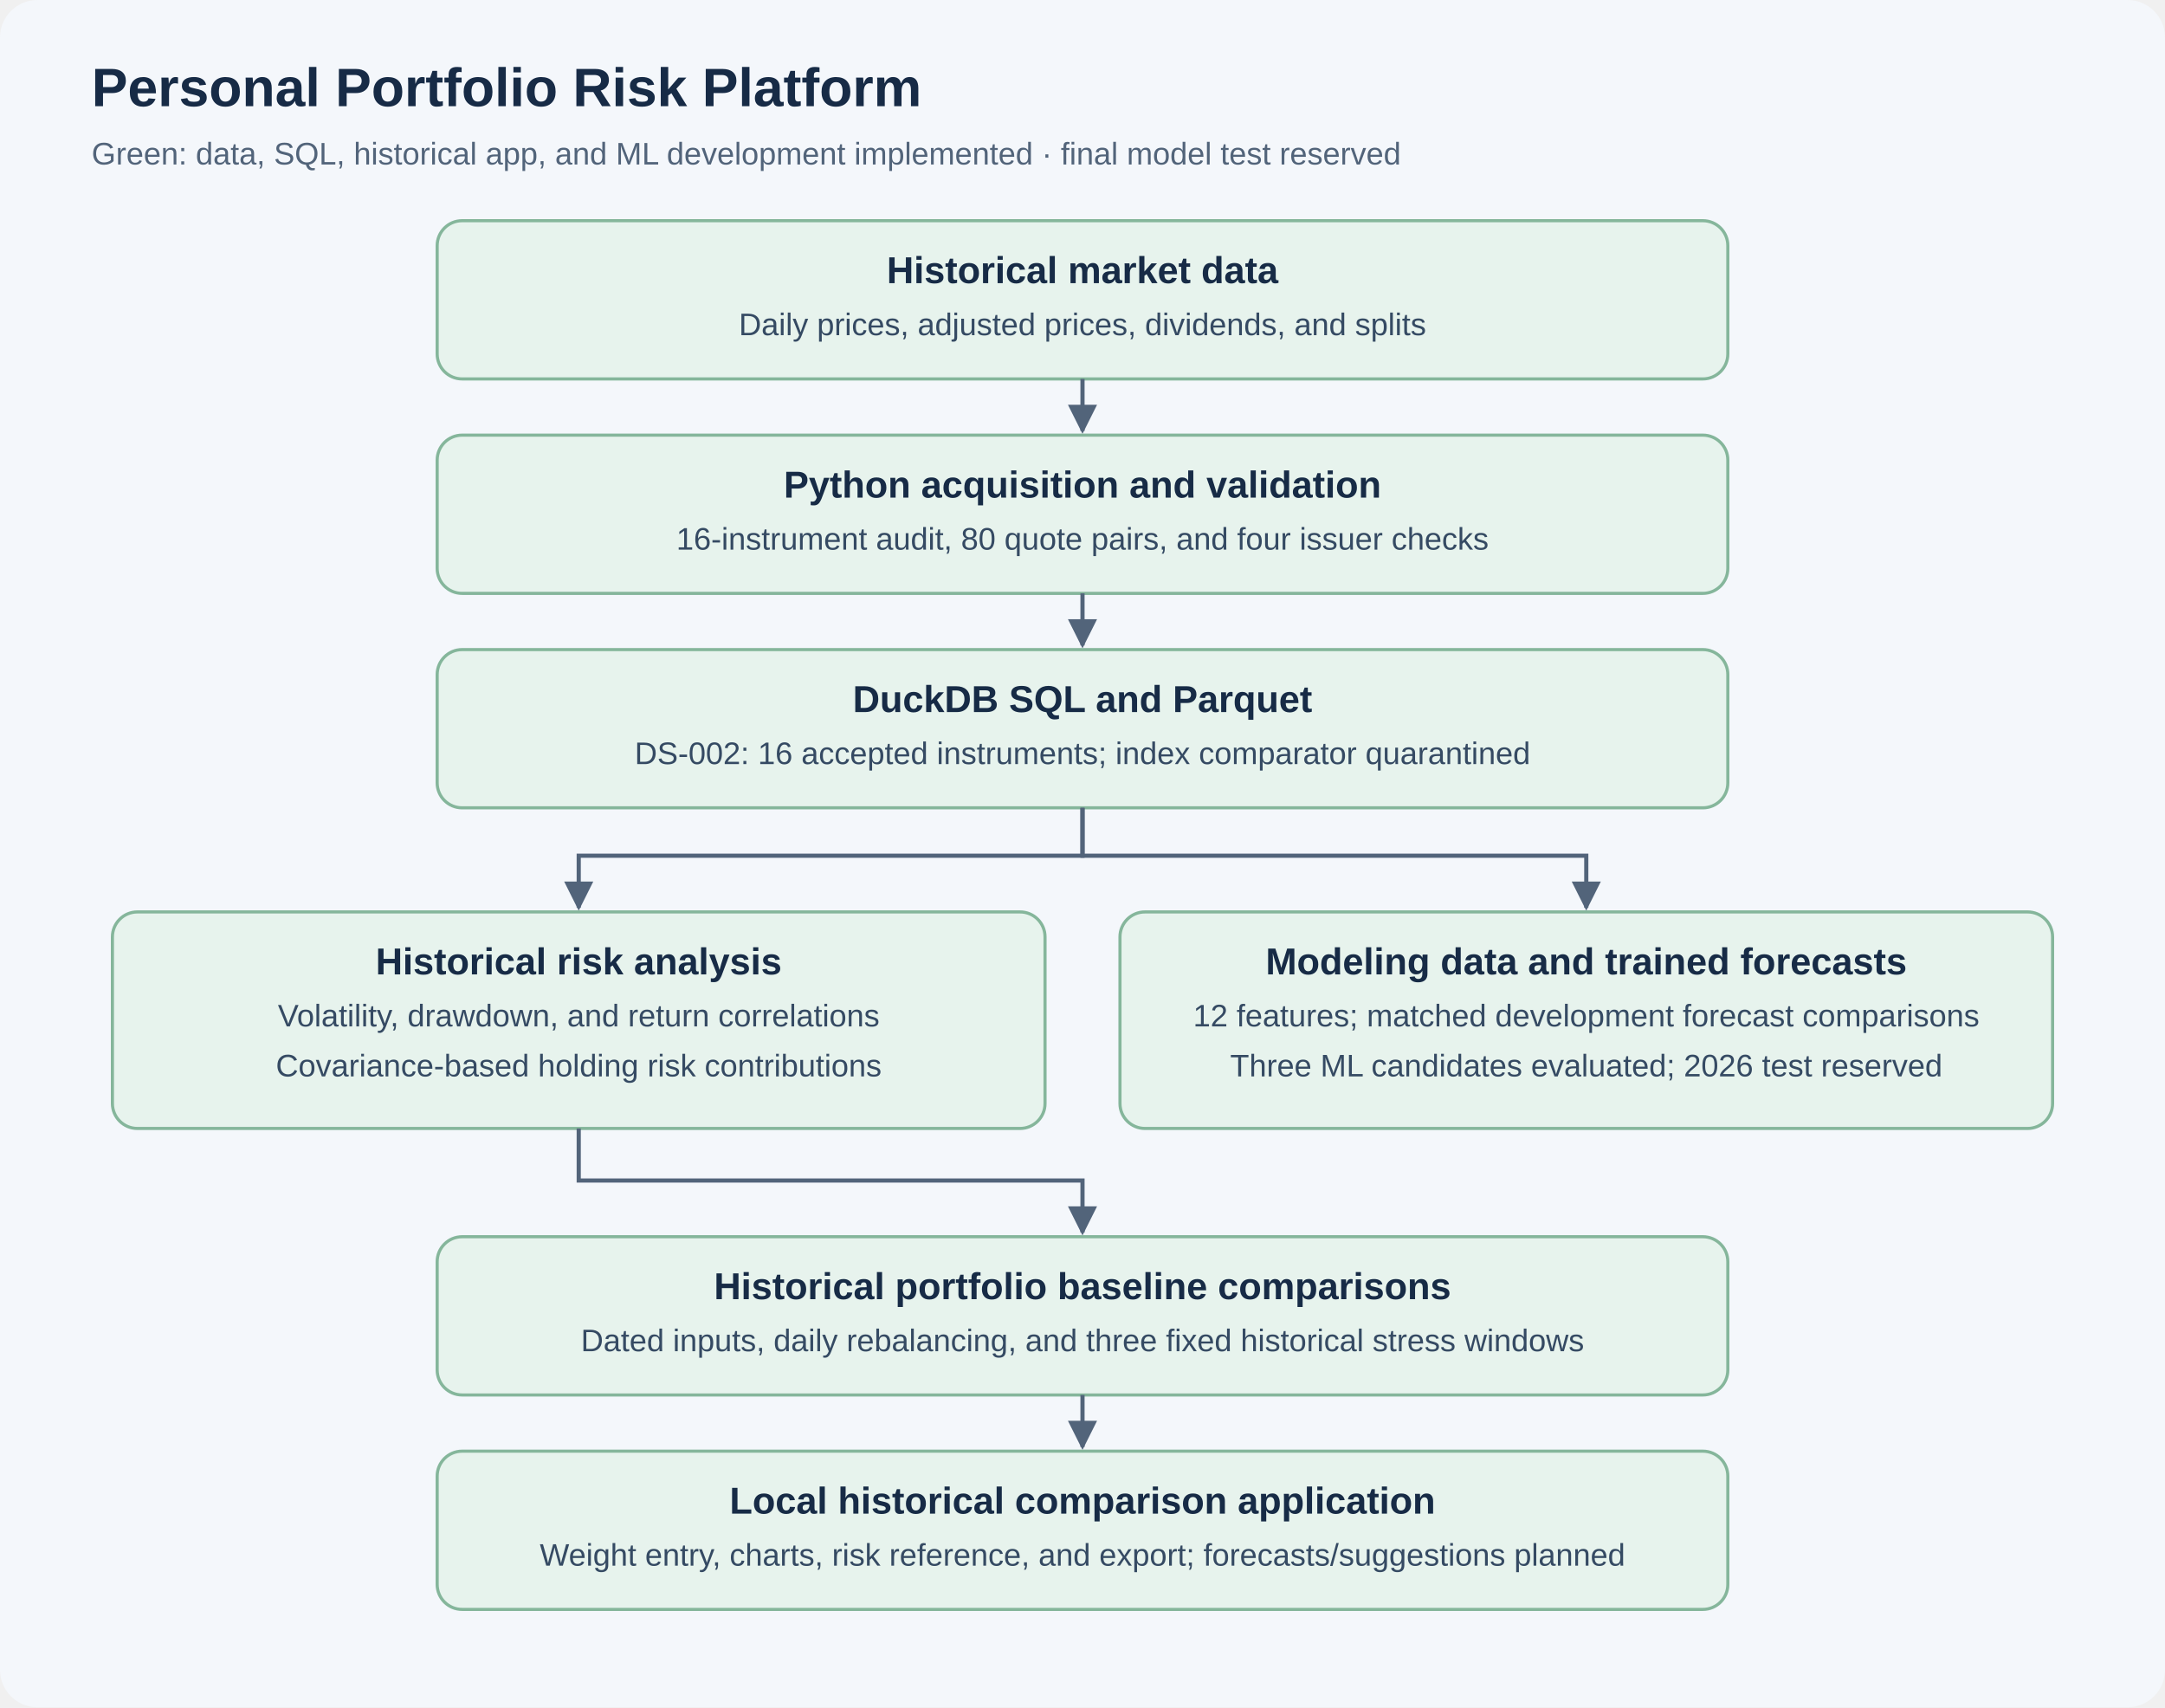
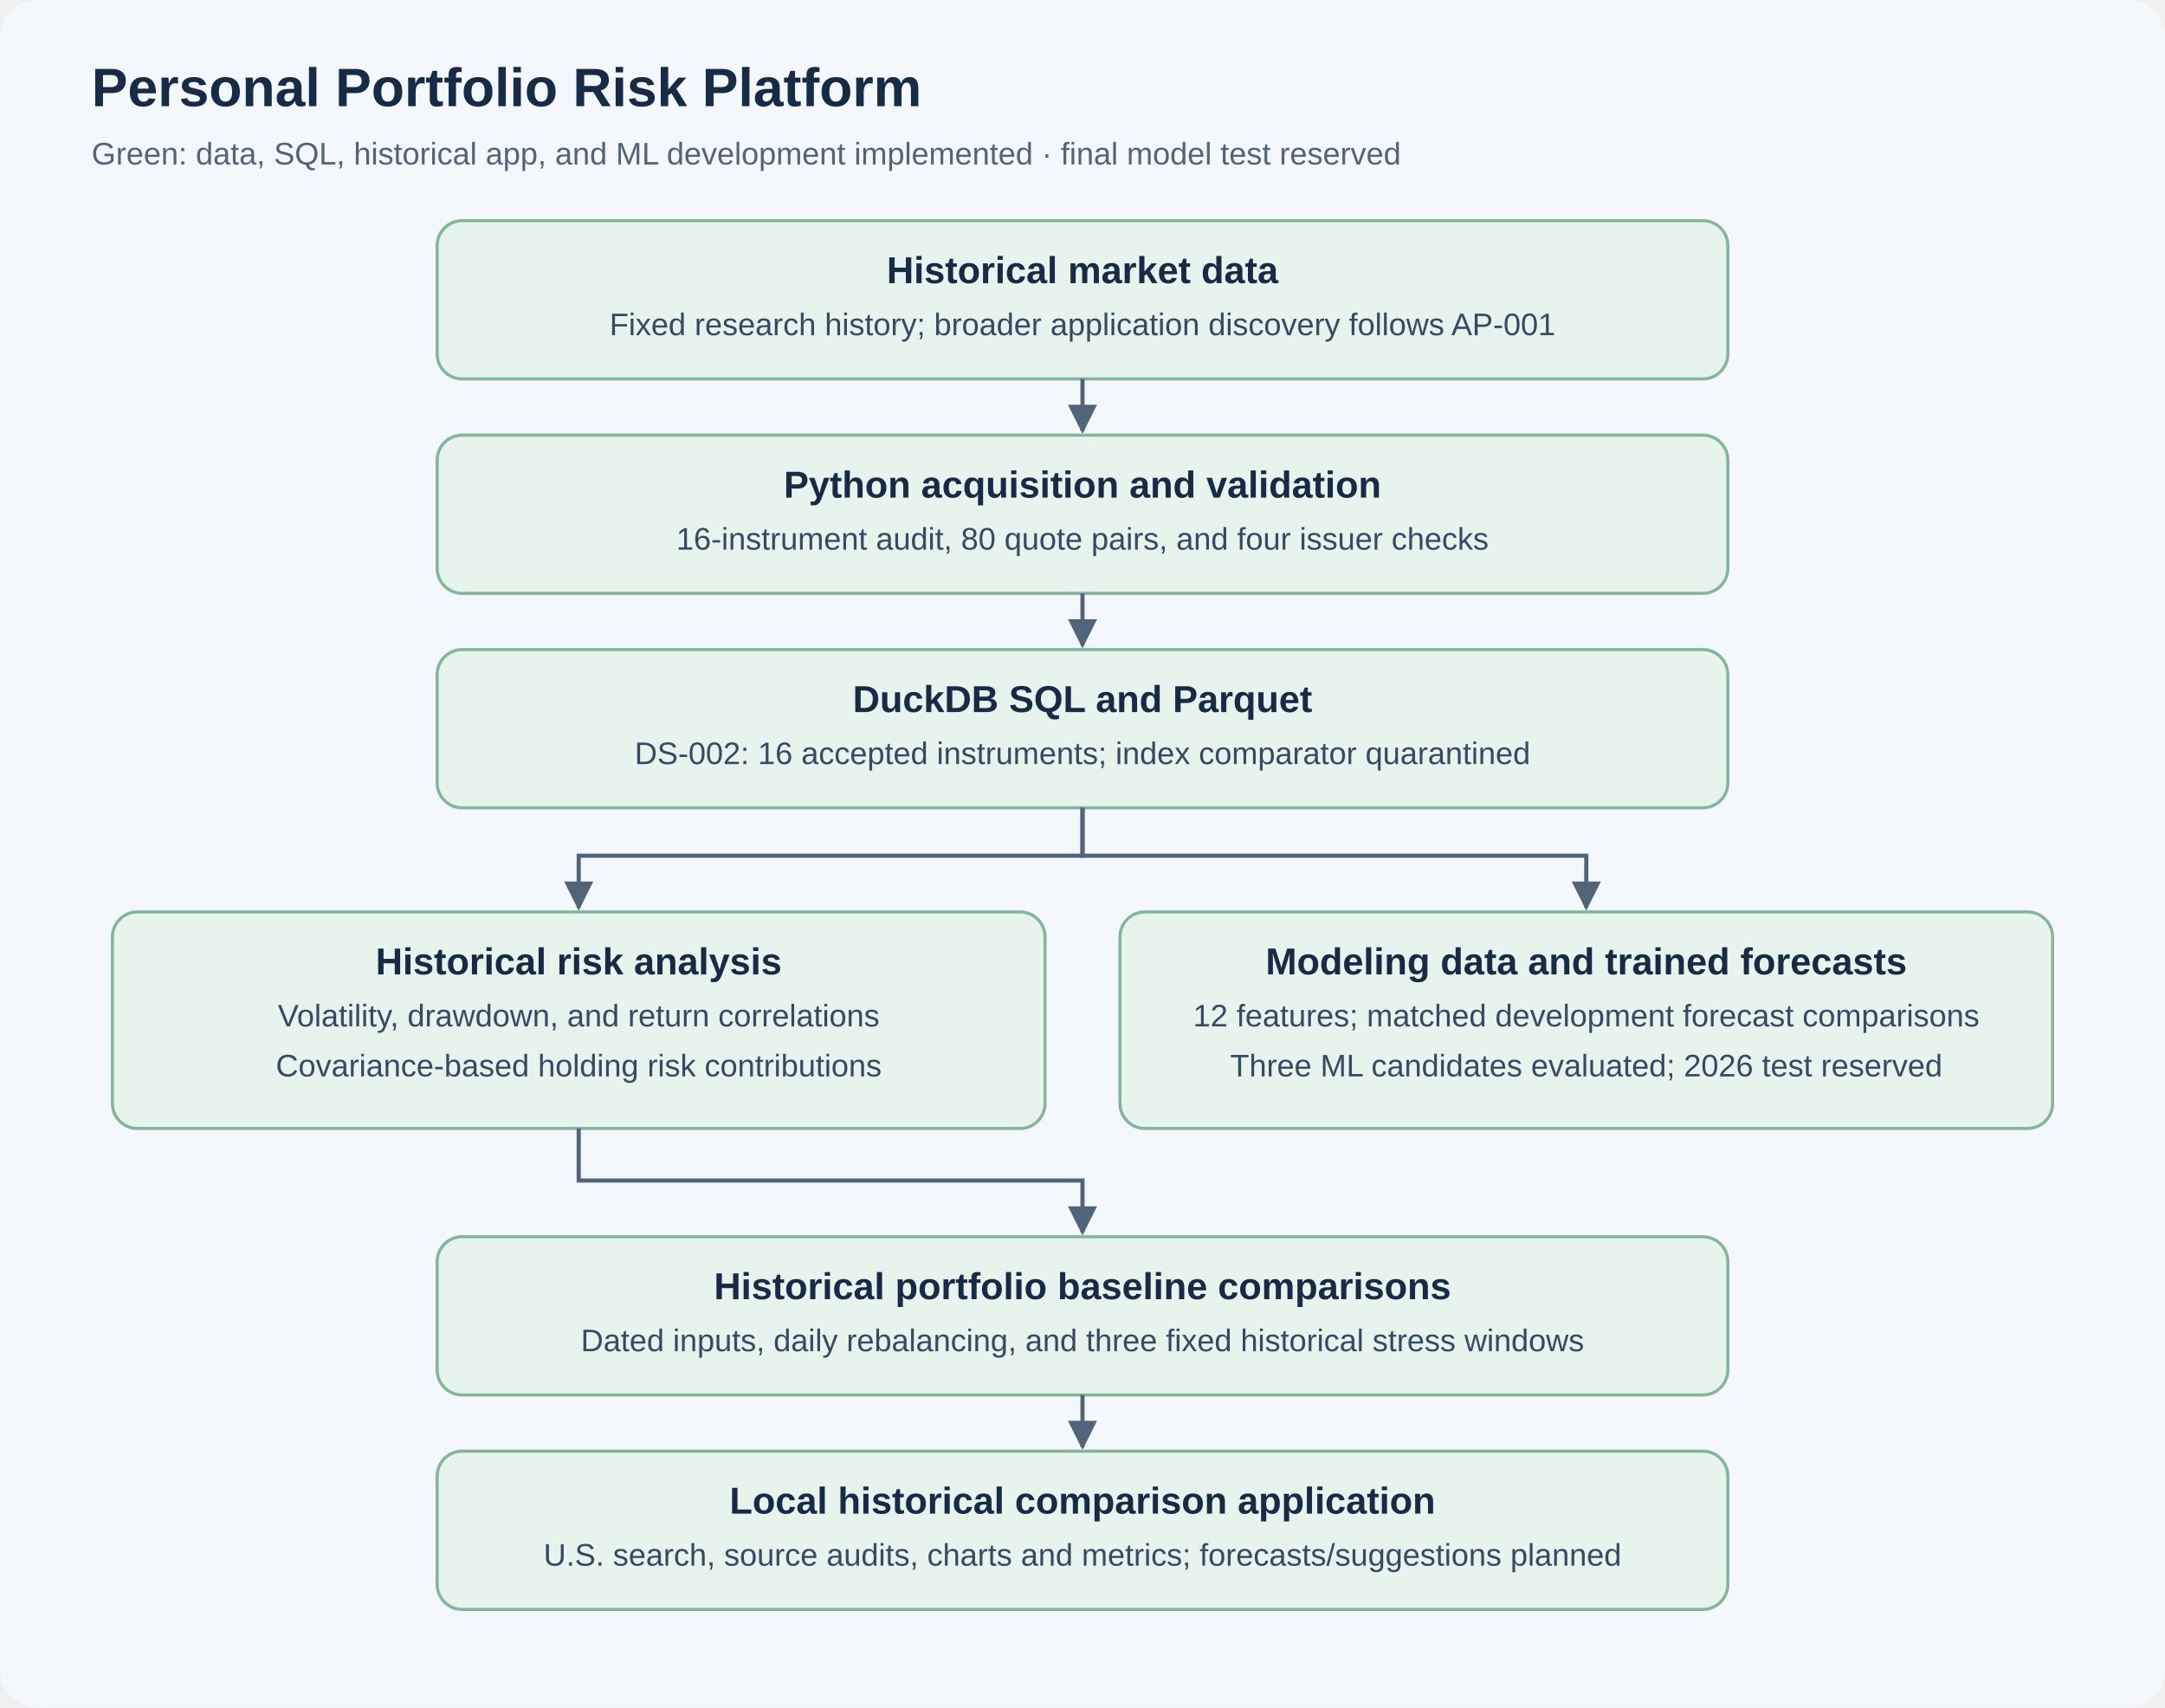
<svg xmlns="http://www.w3.org/2000/svg" width="1040" height="820" viewBox="0 0 1040 820" role="img" aria-labelledby="title description">
  <defs>
    <marker id="arrow" viewBox="0 0 10 10" refX="9" refY="5" markerWidth="7" markerHeight="7" orient="auto">
      <path d="M0 0 L10 5 L0 10 Z" fill="#52647a" />
    </marker>
    <style>
      text { font-family: Arial, Helvetica, sans-serif; }
      .title { font-size: 26px; font-weight: 700; fill: #172b46; }
      .subtitle { font-size: 15px; fill: #52647a; }
      .heading { font-size: 18px; font-weight: 700; fill: #172b46; }
      .body { font-size: 15px; fill: #354a63; }
      .line { fill: none; stroke: #52647a; stroke-width: 2; marker-end: url(#arrow); }
      .box { fill: #fff; stroke: #ccd7e4; stroke-width: 1.5; }
      .done { fill: #e7f3ed; stroke: #85b69b; }
    </style>
  </defs>
  <rect width="1040" height="820" rx="18" fill="#f4f7fb" />
  <text class="title" x="44" y="51">Personal Portfolio Risk Platform</text>
  <text class="subtitle" x="44" y="79">Green: data, SQL, historical app, and ML development implemented · final model test reserved</text>
  <rect class="box done" x="210" y="106" width="620" height="76" rx="12" />
  <text class="heading" x="520" y="136" text-anchor="middle">Historical market data</text>
-   <text class="body" x="520" y="161" text-anchor="middle">Daily prices, adjusted prices, dividends, and splits</text>
+   <text class="body" x="520" y="161" text-anchor="middle">Fixed research history; broader application discovery follows AP-001</text>
  <path class="line" d="M520 182 V207" />
  <rect class="box done" x="210" y="209" width="620" height="76" rx="12" />
  <text class="heading" x="520" y="239" text-anchor="middle">Python acquisition and validation</text>
  <text class="body" x="520" y="264" text-anchor="middle">16-instrument audit, 80 quote pairs, and four issuer checks</text>
  <path class="line" d="M520 285 V310" />
  <rect class="box done" x="210" y="312" width="620" height="76" rx="12" />
  <text class="heading" x="520" y="342" text-anchor="middle">DuckDB SQL and Parquet</text>
  <text class="body" x="520" y="367" text-anchor="middle">DS-002: 16 accepted instruments; index comparator quarantined</text>
  <path class="line" d="M520 388 V411 H278 V436" />
  <path class="line" d="M520 388 V411 H762 V436" />
  <rect class="box done" x="54" y="438" width="448" height="104" rx="12" />
  <text class="heading" x="278" y="468" text-anchor="middle">Historical risk analysis</text>
  <text class="body" x="278" y="493" text-anchor="middle">Volatility, drawdown, and return correlations</text>
  <text class="body" x="278" y="517" text-anchor="middle">Covariance-based holding risk contributions</text>
  <rect class="box done" x="538" y="438" width="448" height="104" rx="12" />
  <text class="heading" x="762" y="468" text-anchor="middle">Modeling data and trained forecasts</text>
  <text class="body" x="762" y="493" text-anchor="middle">12 features; matched development forecast comparisons</text>
  <text class="body" x="762" y="517" text-anchor="middle">Three ML candidates evaluated; 2026 test reserved</text>
  <path class="line" d="M278 542 V567 H520 V592" />
  <rect class="box done" x="210" y="594" width="620" height="76" rx="12" />
  <text class="heading" x="520" y="624" text-anchor="middle">Historical portfolio baseline comparisons</text>
  <text class="body" x="520" y="649" text-anchor="middle">Dated inputs, daily rebalancing, and three fixed historical stress windows</text>
  <path class="line" d="M520 670 V695" />
  <rect class="box done" x="210" y="697" width="620" height="76" rx="12" />
  <text x="520" y="727" text-anchor="middle" class="heading">Local historical comparison application</text>
-   <text x="520" y="752" text-anchor="middle" class="body">Weight entry, charts, risk reference, and export; forecasts/suggestions planned</text>
+   <text x="520" y="752" text-anchor="middle" class="body">U.S. search, source audits, charts and metrics; forecasts/suggestions planned</text>
</svg>
